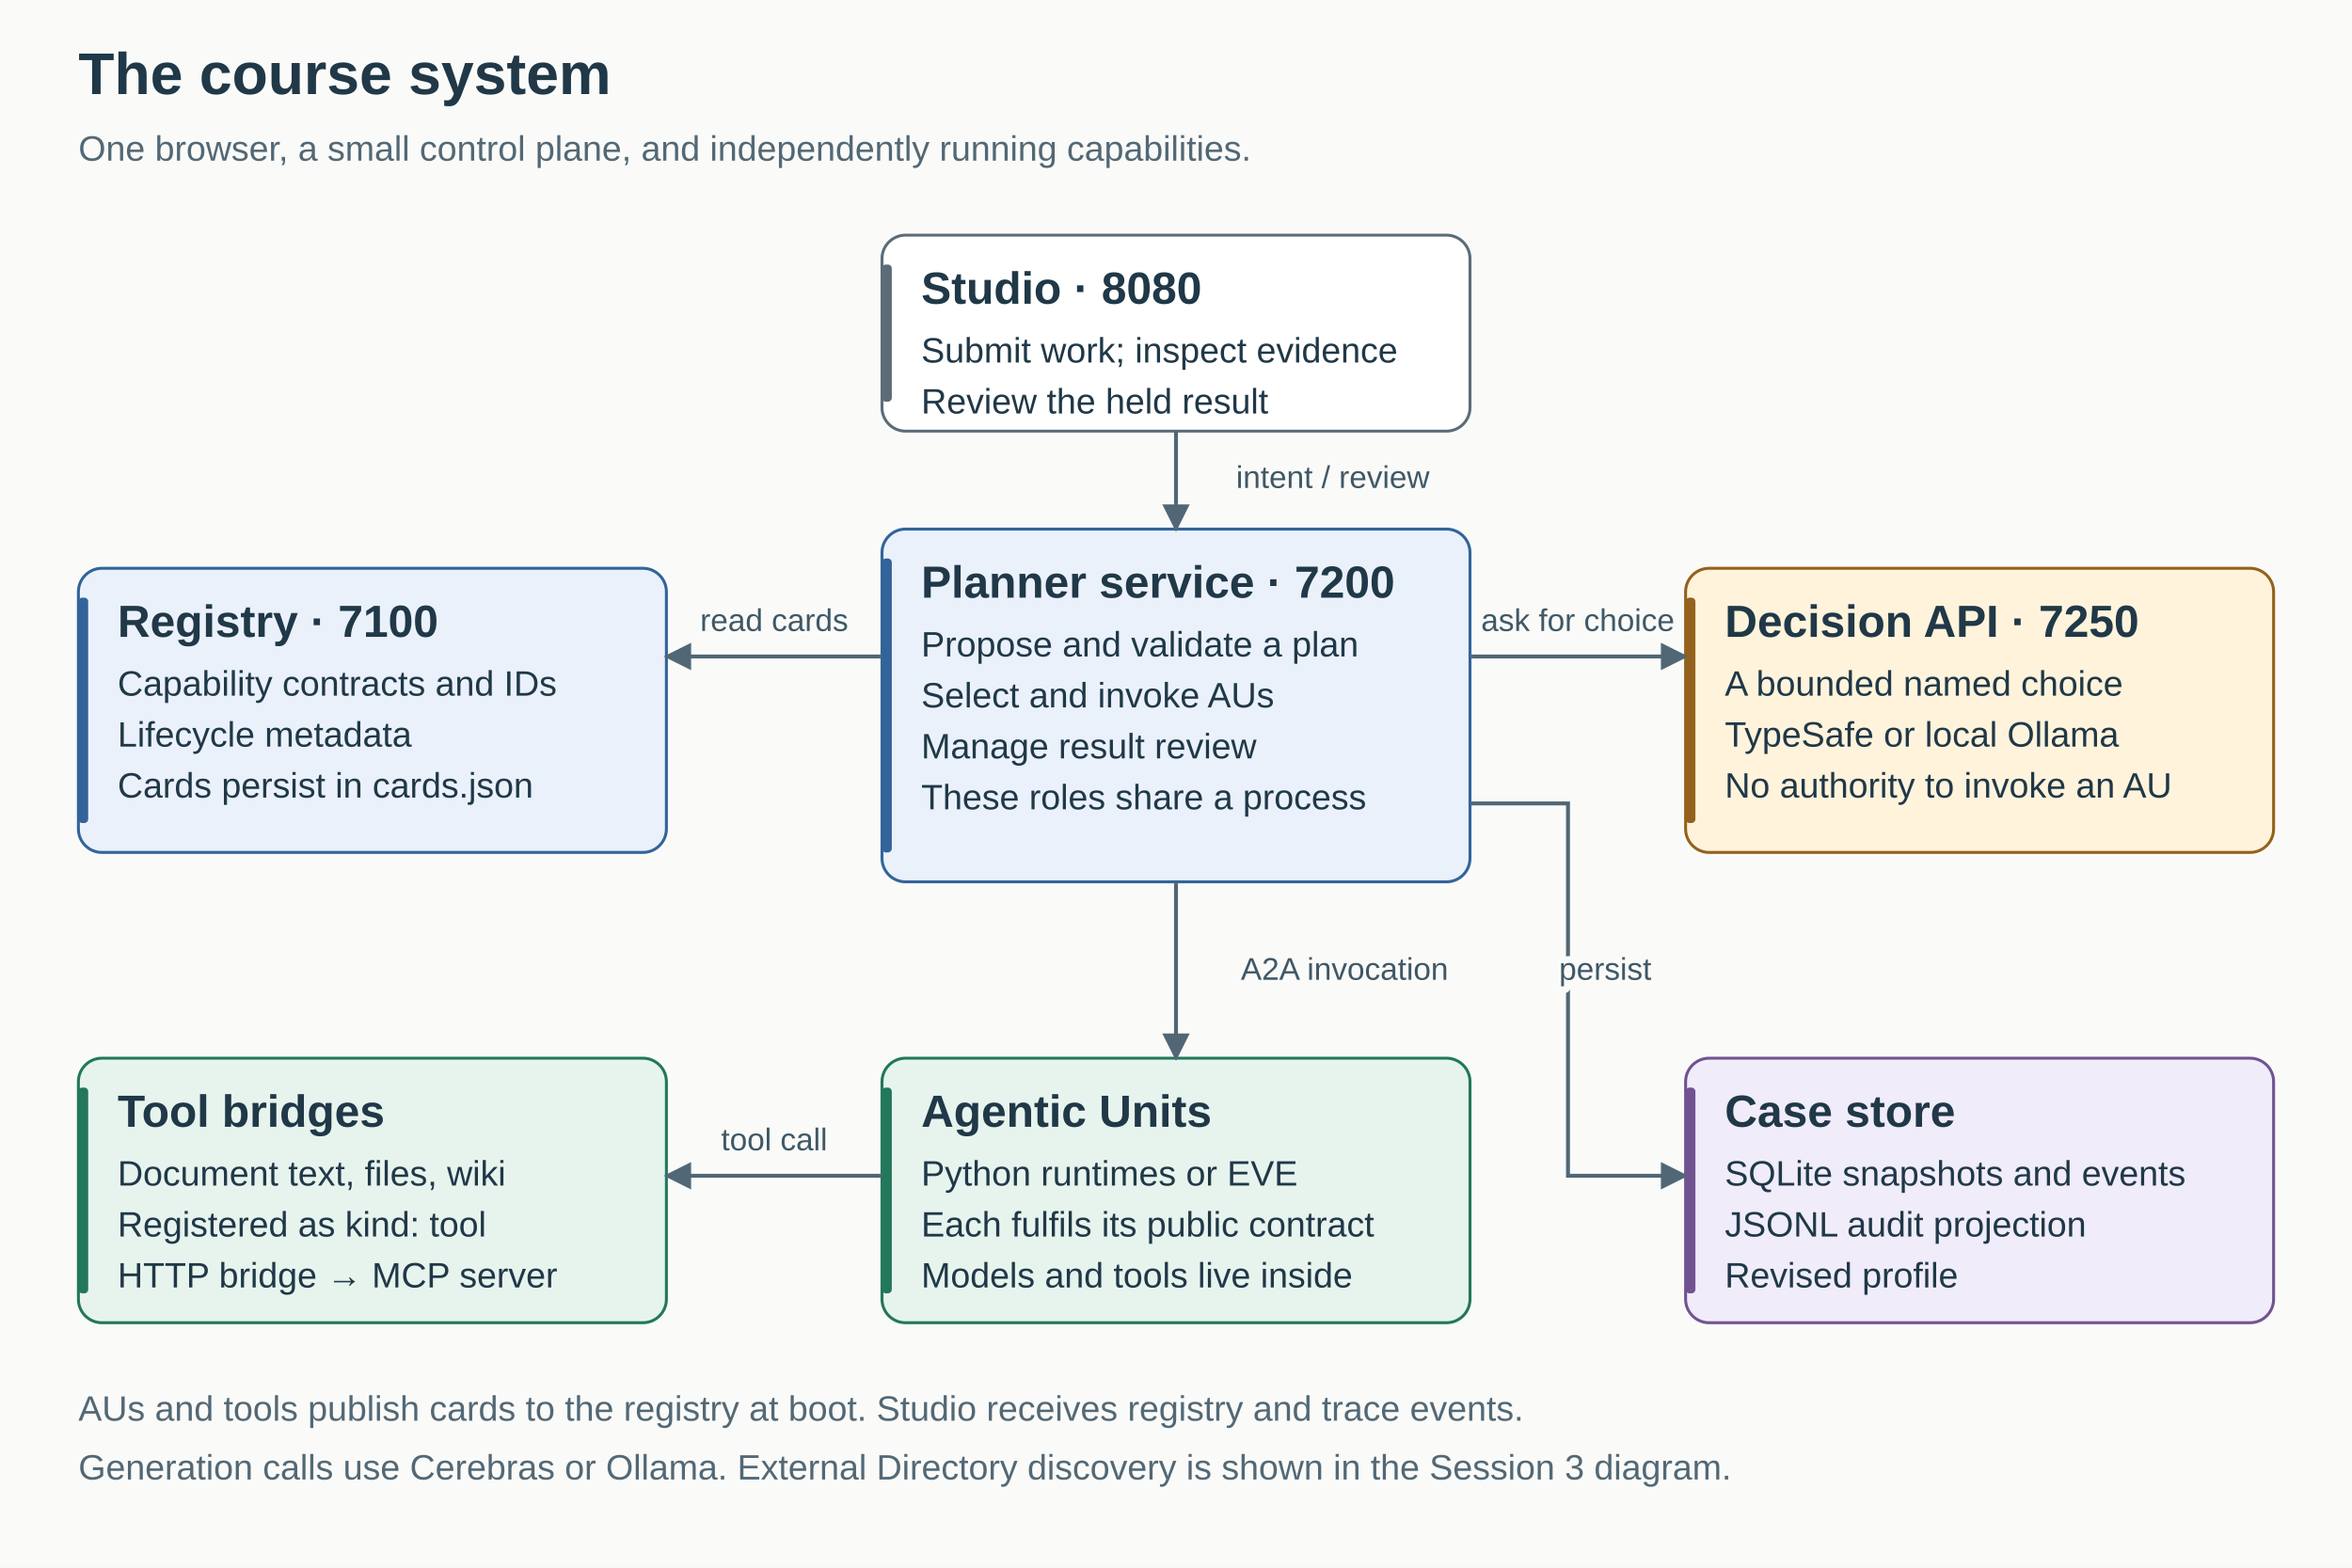
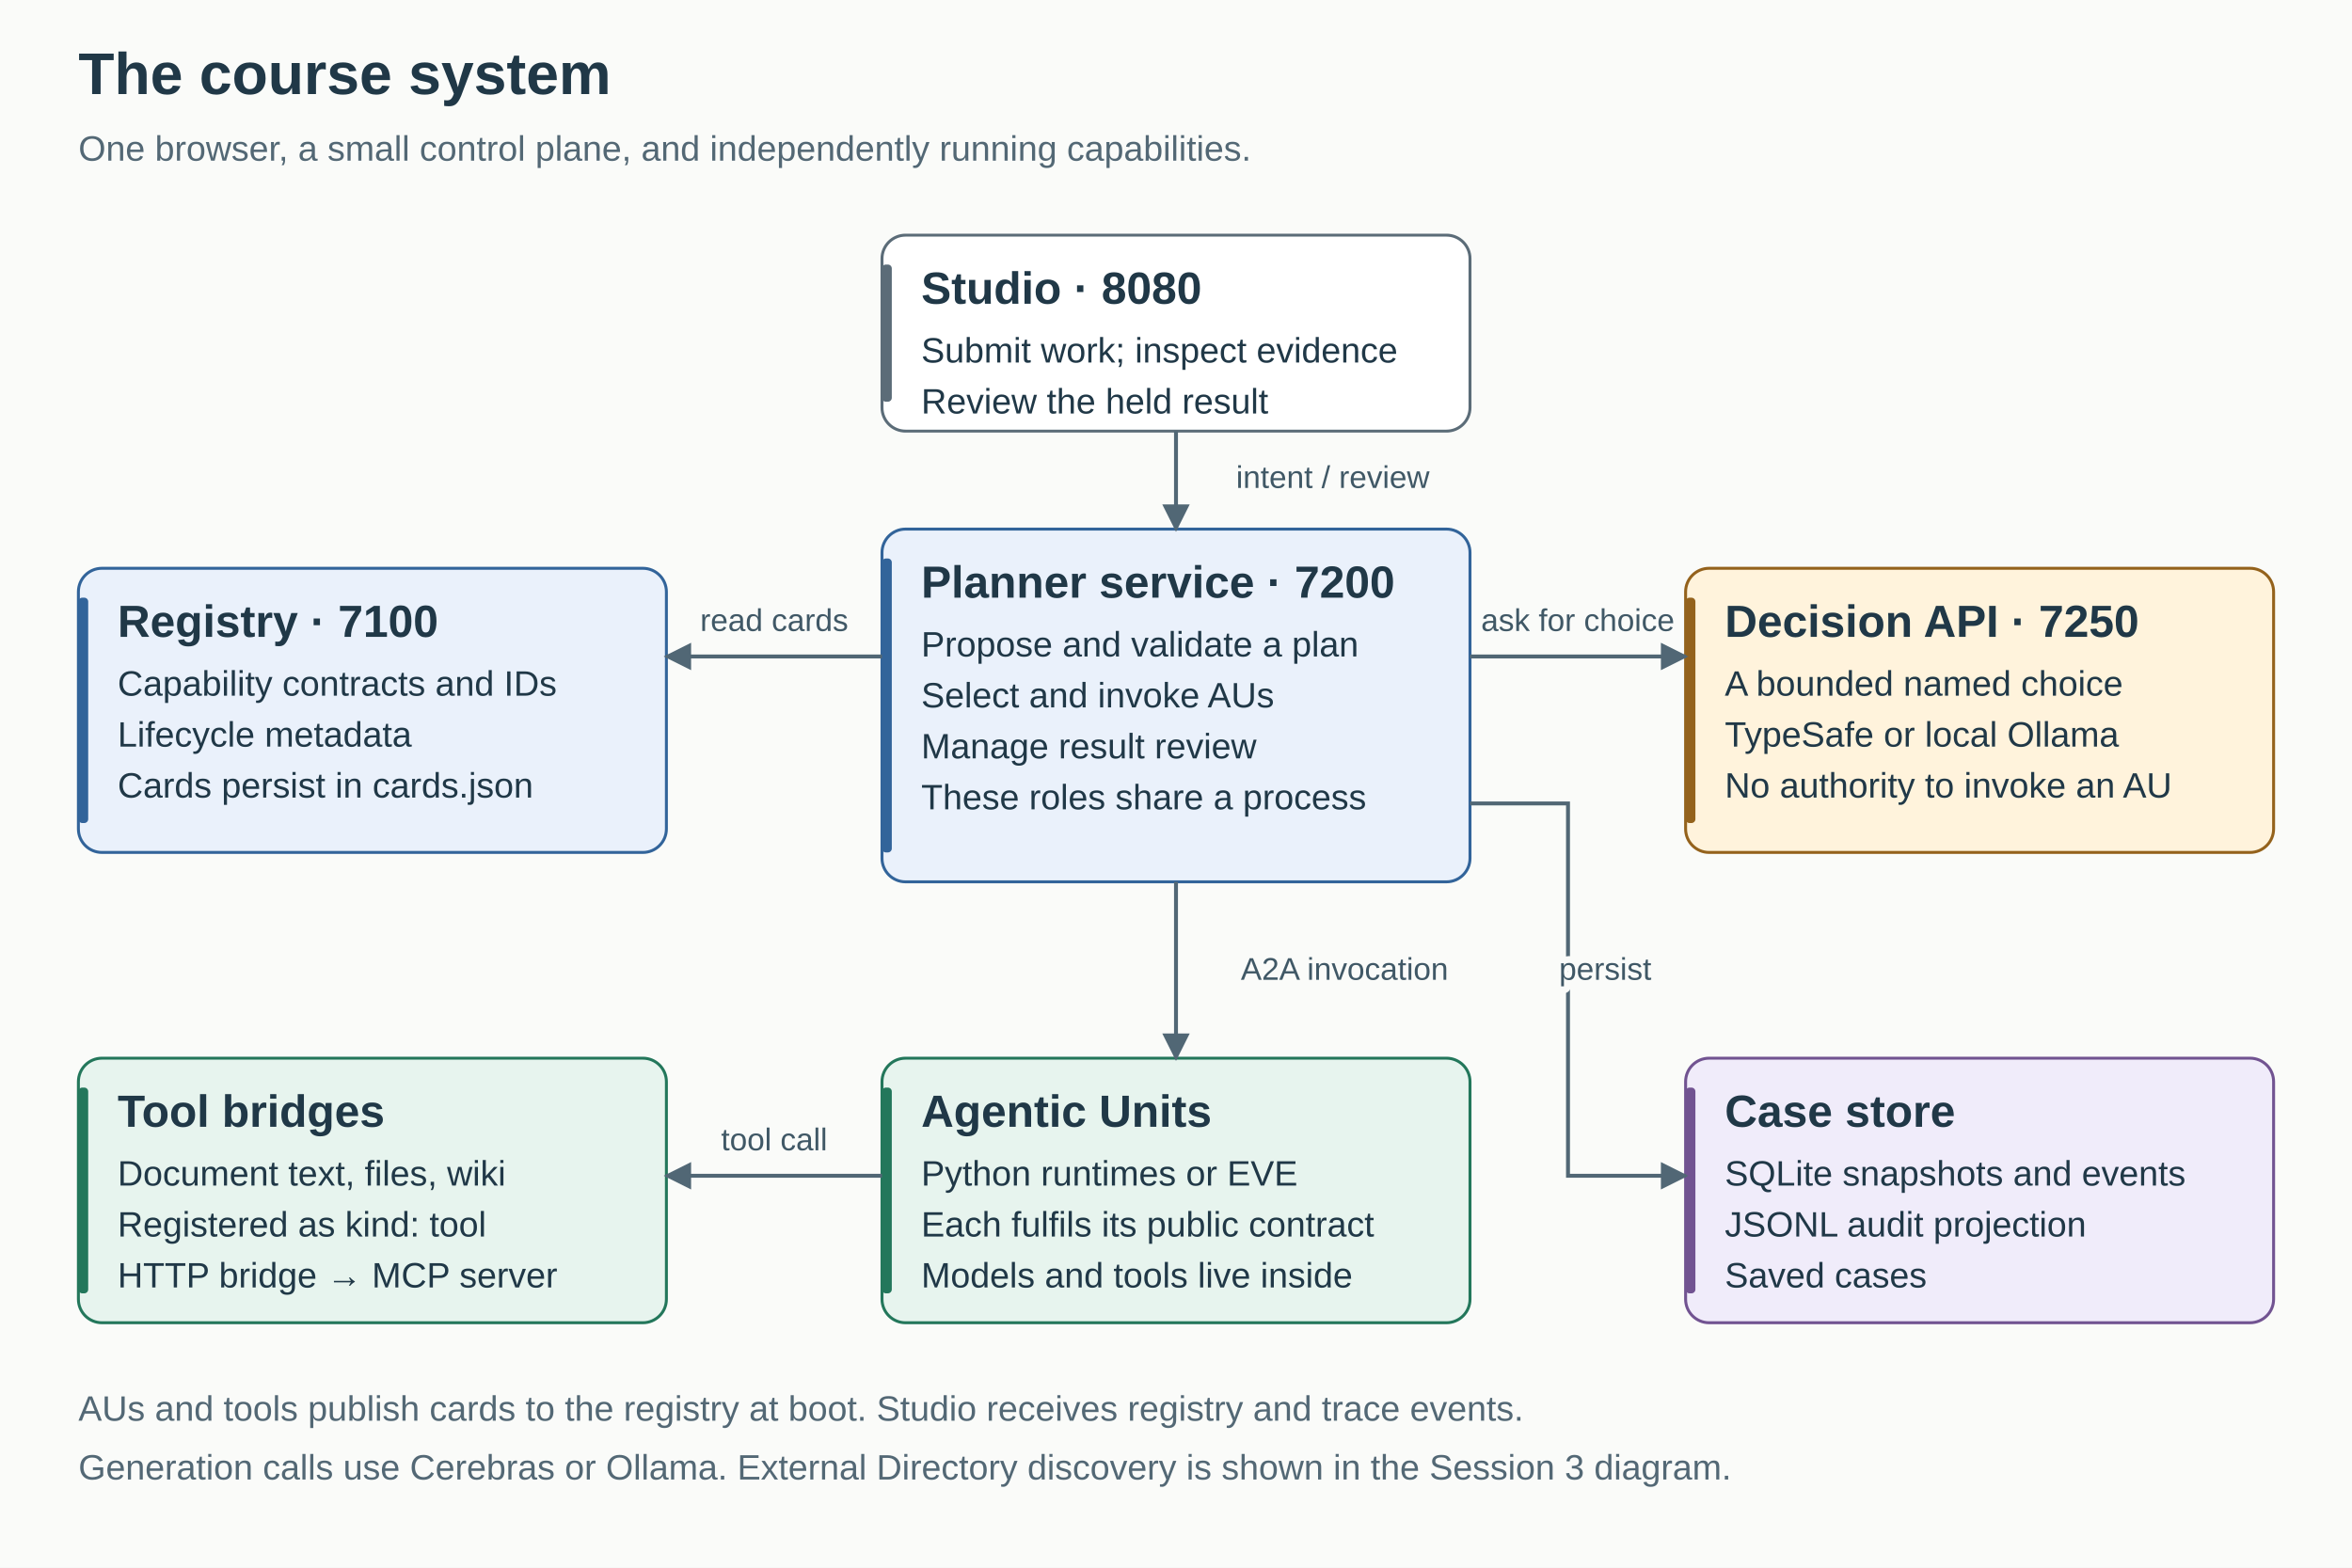
<svg xmlns="http://www.w3.org/2000/svg" viewBox="0 0 1200 800" role="img" aria-labelledby="title desc">
  <defs>
    <marker id="arrow" viewBox="0 0 10 10" refX="9" refY="5" markerWidth="7" markerHeight="7" orient="auto-start-reverse">
      <path d="M0 0L10 5L0 10Z" fill="#516775" />
    </marker>
  </defs>
  <style>text{font-family:Arial,Helvetica,sans-serif;fill:#203847}.title{font-size:30px;font-weight:700}.sub{font-size:18px;fill:#536875}.head{font-size:23px;font-weight:700}.body{font-size:18px}.label{font-size:16px;fill:#405866;paint-order:stroke;stroke:#fafbf9;stroke-width:7px;stroke-linejoin:round}</style>
  <rect width="1200" height="800" fill="#fafbf9" />
  <text x="40" y="48" class="title">The course system</text>
  <text x="40" y="82" class="sub">One browser, a small control plane, and independently running capabilities.</text>
  <rect x="450" y="120" width="300" height="100" rx="12" fill="#ffffff" stroke="#5b6c78" stroke-width="1.5" />
  <rect x="450" y="135" width="5" height="70" rx="2" fill="#5b6c78" />
  <text x="470" y="155" class="head" text-anchor="start">Studio · 8080</text>
  <text x="470" y="185" class="body" text-anchor="start">Submit work; inspect evidence</text>
  <text x="470" y="211" class="body" text-anchor="start">Review the held result</text>
  <rect x="40" y="290" width="300" height="145" rx="12" fill="#eaf1fb" stroke="#32649a" stroke-width="1.5" />
  <rect x="40" y="305" width="5" height="115" rx="2" fill="#32649a" />
  <text x="60" y="325" class="head" text-anchor="start">Registry · 7100</text>
  <text x="60" y="355" class="body" text-anchor="start">Capability contracts and IDs</text>
  <text x="60" y="381" class="body" text-anchor="start">Lifecycle metadata</text>
  <text x="60" y="407" class="body" text-anchor="start">Cards persist in cards.json</text>
  <rect x="450" y="270" width="300" height="180" rx="12" fill="#eaf1fb" stroke="#32649a" stroke-width="1.5" />
  <rect x="450" y="285" width="5" height="150" rx="2" fill="#32649a" />
  <text x="470" y="305" class="head" text-anchor="start">Planner service · 7200</text>
  <text x="470" y="335" class="body" text-anchor="start">Propose and validate a plan</text>
  <text x="470" y="361" class="body" text-anchor="start">Select and invoke AUs</text>
  <text x="470" y="387" class="body" text-anchor="start">Manage result review</text>
  <text x="470" y="413" class="body" text-anchor="start">These roles share a process</text>
  <rect x="860" y="290" width="300" height="145" rx="12" fill="#fff3dc" stroke="#94621c" stroke-width="1.5" />
  <rect x="860" y="305" width="5" height="115" rx="2" fill="#94621c" />
  <text x="880" y="325" class="head" text-anchor="start">Decision API · 7250</text>
  <text x="880" y="355" class="body" text-anchor="start">A bounded named choice</text>
  <text x="880" y="381" class="body" text-anchor="start">TypeSafe or local Ollama</text>
  <text x="880" y="407" class="body" text-anchor="start">No authority to invoke an AU</text>
  <rect x="450" y="540" width="300" height="135" rx="12" fill="#e7f4ee" stroke="#23775b" stroke-width="1.5" />
  <rect x="450" y="555" width="5" height="105" rx="2" fill="#23775b" />
  <text x="470" y="575" class="head" text-anchor="start">Agentic Units</text>
  <text x="470" y="605" class="body" text-anchor="start">Python runtimes or EVE</text>
  <text x="470" y="631" class="body" text-anchor="start">Each fulfils its public contract</text>
  <text x="470" y="657" class="body" text-anchor="start">Models and tools live inside</text>
  <rect x="40" y="540" width="300" height="135" rx="12" fill="#e7f4ee" stroke="#23775b" stroke-width="1.5" />
  <rect x="40" y="555" width="5" height="105" rx="2" fill="#23775b" />
  <text x="60" y="575" class="head" text-anchor="start">Tool bridges</text>
  <text x="60" y="605" class="body" text-anchor="start">Document text, files, wiki</text>
  <text x="60" y="631" class="body" text-anchor="start">Registered as kind: tool</text>
  <text x="60" y="657" class="body" text-anchor="start">HTTP bridge → MCP server</text>
  <rect x="860" y="540" width="300" height="135" rx="12" fill="#f0ecfa" stroke="#715391" stroke-width="1.5" />
  <rect x="860" y="555" width="5" height="105" rx="2" fill="#715391" />
  <text x="880" y="575" class="head" text-anchor="start">Case store</text>
  <text x="880" y="605" class="body" text-anchor="start">SQLite snapshots and events</text>
  <text x="880" y="631" class="body" text-anchor="start">JSONL audit projection</text>
-   <text x="880" y="657" class="body" text-anchor="start">Revised profile</text>
+   <text x="880" y="657" class="body" text-anchor="start">Saved cases</text>
  <path d="M600 220V270" fill="none" stroke="#516775" stroke-width="2" marker-end="url(#arrow)" />
  <text x="680" y="249" class="label" text-anchor="middle">intent / review</text>
  <path d="M450 335H340" fill="none" stroke="#516775" stroke-width="2" marker-end="url(#arrow)" />
  <text x="395" y="322" class="label" text-anchor="middle">read cards</text>
  <path d="M750 335H860" fill="none" stroke="#516775" stroke-width="2" marker-end="url(#arrow)" />
  <text x="805" y="322" class="label" text-anchor="middle">ask for choice</text>
  <path d="M600 450V540" fill="none" stroke="#516775" stroke-width="2" marker-end="url(#arrow)" />
  <text x="686" y="500" class="label" text-anchor="middle">A2A invocation</text>
  <path d="M450 600H340" fill="none" stroke="#516775" stroke-width="2" marker-end="url(#arrow)" />
  <text x="395" y="587" class="label" text-anchor="middle">tool call</text>
  <path d="M750 410H800V600H860" fill="none" stroke="#516775" stroke-width="2" marker-end="url(#arrow)" />
  <text x="819" y="500" class="label" text-anchor="middle">persist</text>
  <text x="40" y="725" class="sub" text-anchor="start">AUs and tools publish cards to the registry at boot. Studio receives registry and trace events.</text>
  <text x="40" y="755" class="sub" text-anchor="start">Generation calls use Cerebras or Ollama. External Directory discovery is shown in the Session 3 diagram.</text>
</svg>
